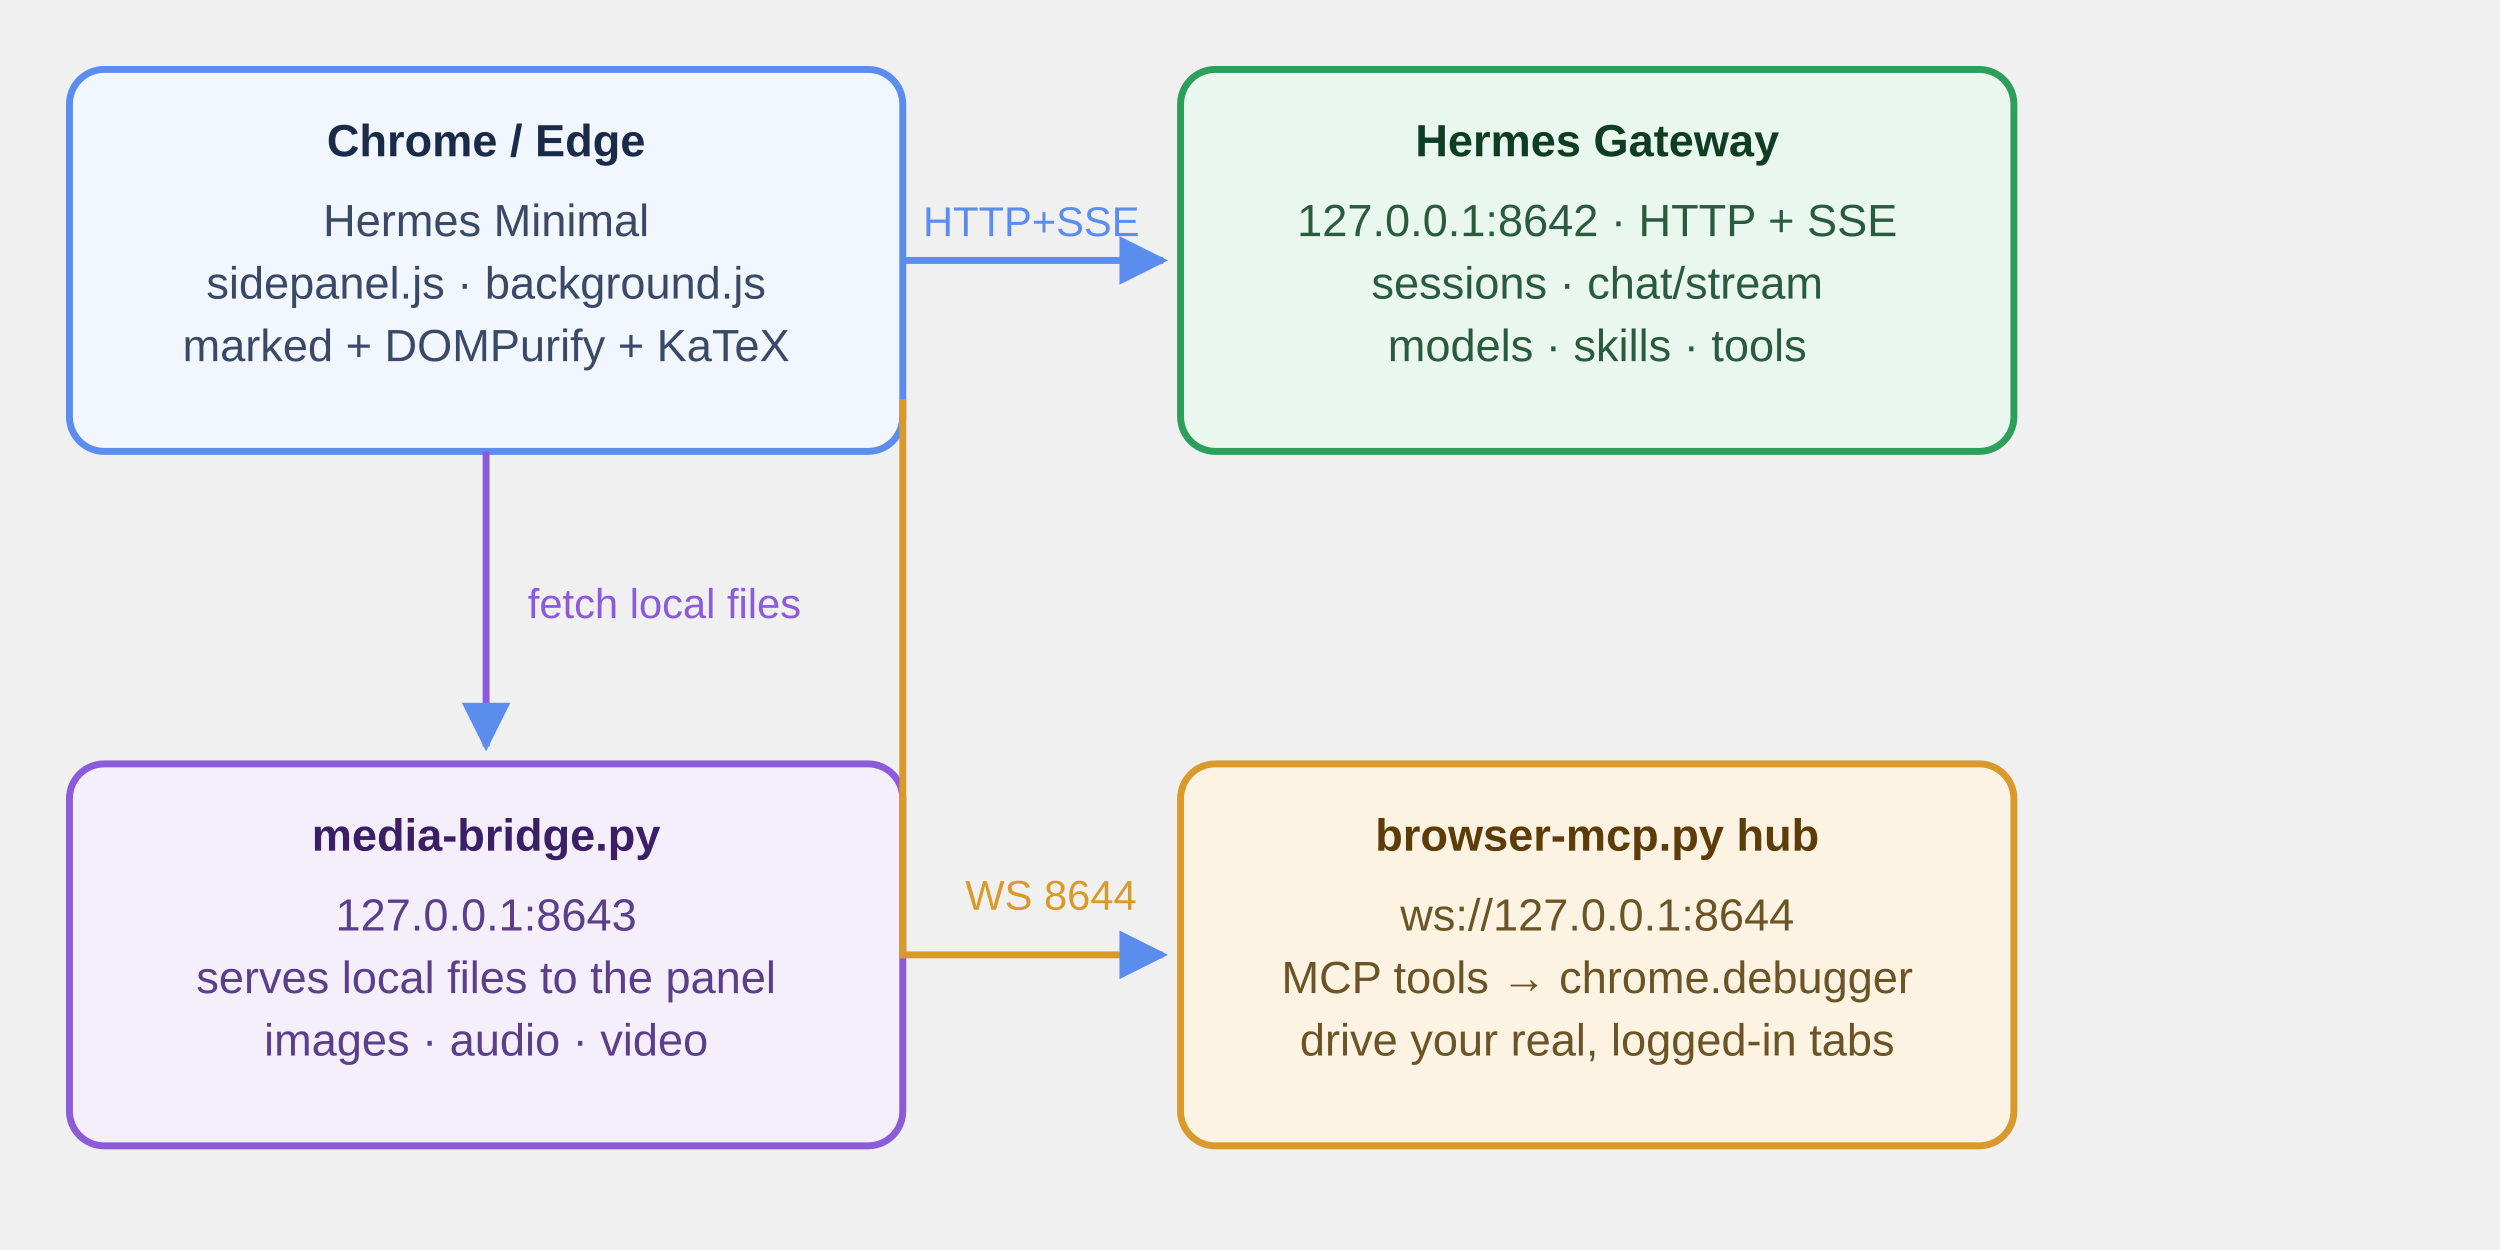
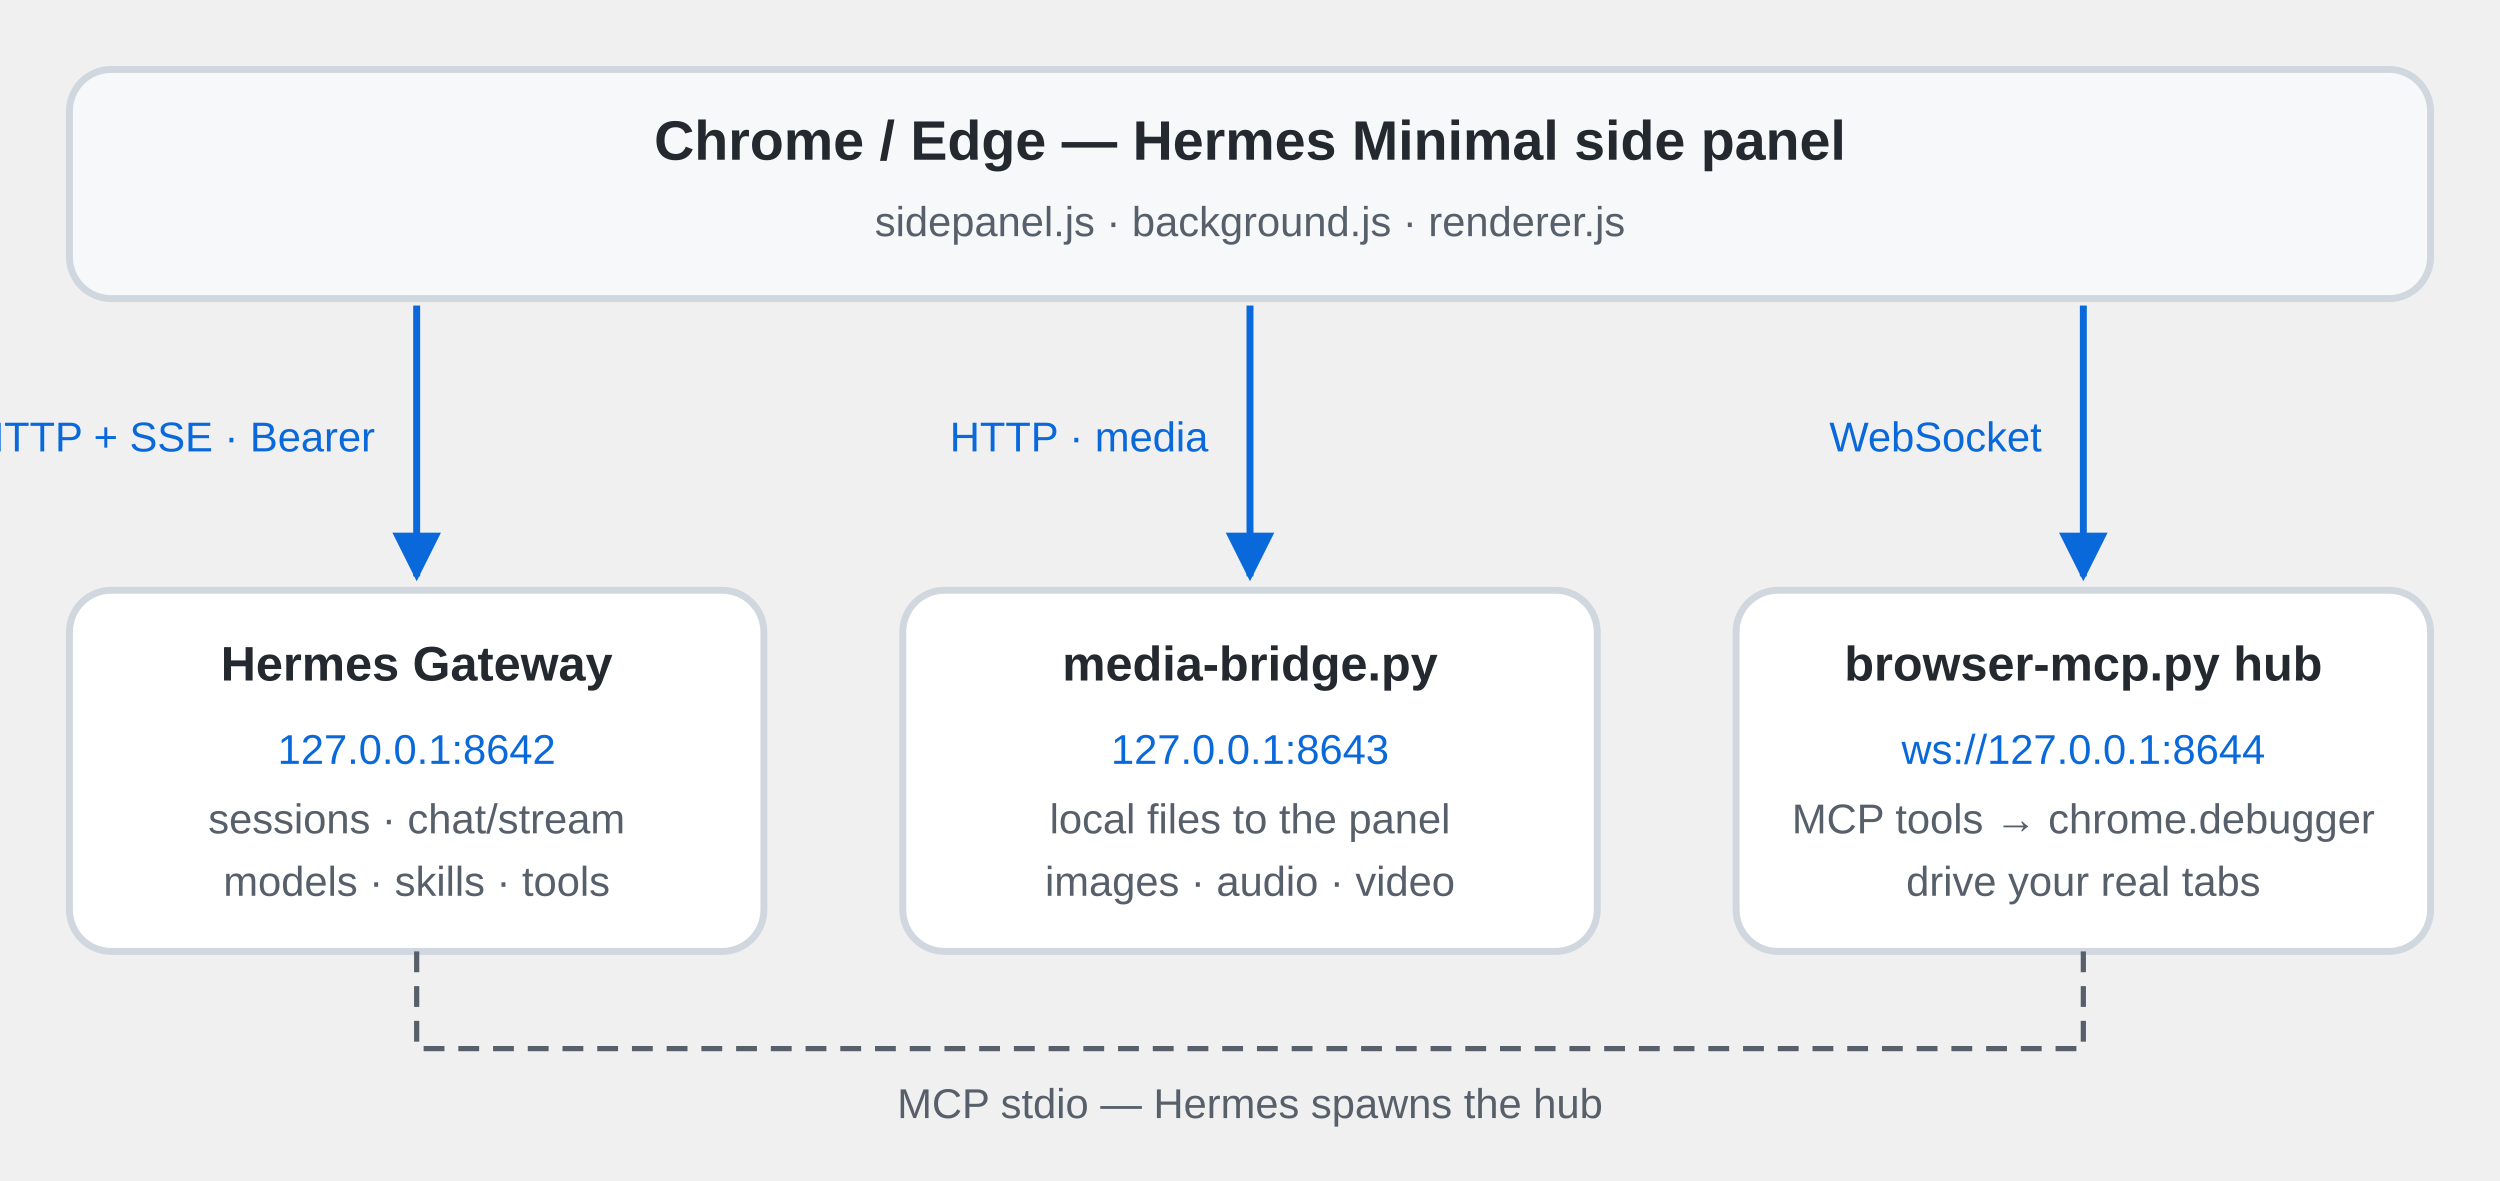
- <svg xmlns="http://www.w3.org/2000/svg" width="720" height="360" viewBox="0 0 720 360" font-family="Segoe UI, Arial, sans-serif" font-size="13">
+ <svg xmlns="http://www.w3.org/2000/svg" width="720" height="340" viewBox="0 0 720 340" font-family="Segoe UI, -apple-system, Arial, sans-serif">
  <defs>
    <marker id="arrow" viewBox="0 0 10 10" refX="9" refY="5" markerWidth="7" markerHeight="7" orient="auto-start-reverse">
-       <path d="M0 0 L10 5 L0 10 z" fill="#5b8def" />
+       <path d="M0 0 L10 5 L0 10 z" fill="#0969da" />
    </marker>
  </defs>
-   <rect x="20" y="20" width="240" height="110" rx="10" fill="#f2f6ff" stroke="#5b8def" stroke-width="2" />
-   <text x="140" y="45" text-anchor="middle" font-weight="bold" fill="#1a2b4a">Chrome / Edge</text>
-   <text x="140" y="68" text-anchor="middle" fill="#3a4a66">Hermes Minimal</text>
-   <text x="140" y="86" text-anchor="middle" fill="#3a4a66">sidepanel.js · background.js</text>
-   <text x="140" y="104" text-anchor="middle" fill="#3a4a66">marked + DOMPurify + KaTeX</text>
-   <rect x="340" y="20" width="240" height="110" rx="10" fill="#e9f7ef" stroke="#2e9e5b" stroke-width="2" />
-   <text x="460" y="45" text-anchor="middle" font-weight="bold" fill="#0f3d24">Hermes Gateway</text>
-   <text x="460" y="68" text-anchor="middle" fill="#2a5a3f">127.0.0.1:8642 · HTTP + SSE</text>
-   <text x="460" y="86" text-anchor="middle" fill="#2a5a3f">sessions · chat/stream</text>
-   <text x="460" y="104" text-anchor="middle" fill="#2a5a3f">models · skills · tools</text>
-   <rect x="20" y="220" width="240" height="110" rx="10" fill="#f4effb" stroke="#8b5bd9" stroke-width="2" />
-   <text x="140" y="245" text-anchor="middle" font-weight="bold" fill="#3a1f66">media-bridge.py</text>
-   <text x="140" y="268" text-anchor="middle" fill="#5b3f8a">127.0.0.1:8643</text>
-   <text x="140" y="286" text-anchor="middle" fill="#5b3f8a">serves local files to the panel</text>
-   <text x="140" y="304" text-anchor="middle" fill="#5b3f8a">images · audio · video</text>
-   <rect x="340" y="220" width="240" height="110" rx="10" fill="#fdf3e3" stroke="#d99a2b" stroke-width="2" />
-   <text x="460" y="245" text-anchor="middle" font-weight="bold" fill="#5c3d0a">browser-mcp.py hub</text>
-   <text x="460" y="268" text-anchor="middle" fill="#6b5426">ws://127.0.0.1:8644</text>
-   <text x="460" y="286" text-anchor="middle" fill="#6b5426">MCP tools → chrome.debugger</text>
-   <text x="460" y="304" text-anchor="middle" fill="#6b5426">drive your real, logged-in tabs</text>
-   <line x1="260" y1="75" x2="335" y2="75" stroke="#5b8def" stroke-width="2" marker-end="url(#arrow)" />
-   <text x="297" y="68" text-anchor="middle" fill="#5b8def" font-size="12">HTTP+SSE</text>
-   <line x1="140" y1="130" x2="140" y2="215" stroke="#8b5bd9" stroke-width="2" marker-end="url(#arrow)" />
-   <text x="152" y="178" fill="#8b5bd9" font-size="12">fetch local files</text>
-   <path d="M260 115 L260 275 L335 275" fill="none" stroke="#d99a2b" stroke-width="2" marker-end="url(#arrow)" />
-   <text x="278" y="262" fill="#d99a2b" font-size="12">WS 8644</text>
+   <rect x="20" y="20" width="680" height="66" rx="12" fill="#f6f8fa" stroke="#d0d7de" stroke-width="2" />
+   <text x="360" y="46" text-anchor="middle" font-size="16" font-weight="bold" fill="#24292f">Chrome / Edge — Hermes Minimal side panel</text>
+   <text x="360" y="68" text-anchor="middle" font-size="12" fill="#57606a">sidepanel.js · background.js · renderer.js</text>
+   <rect x="20" y="170" width="200" height="104" rx="12" fill="#ffffff" stroke="#d0d7de" stroke-width="2" />
+   <text x="120" y="196" text-anchor="middle" font-size="14" font-weight="bold" fill="#24292f">Hermes Gateway</text>
+   <text x="120" y="220" text-anchor="middle" font-size="12" fill="#0969da">127.0.0.1:8642</text>
+   <text x="120" y="240" text-anchor="middle" font-size="12" fill="#57606a">sessions · chat/stream</text>
+   <text x="120" y="258" text-anchor="middle" font-size="12" fill="#57606a">models · skills · tools</text>
+   <rect x="260" y="170" width="200" height="104" rx="12" fill="#ffffff" stroke="#d0d7de" stroke-width="2" />
+   <text x="360" y="196" text-anchor="middle" font-size="14" font-weight="bold" fill="#24292f">media-bridge.py</text>
+   <text x="360" y="220" text-anchor="middle" font-size="12" fill="#0969da">127.0.0.1:8643</text>
+   <text x="360" y="240" text-anchor="middle" font-size="12" fill="#57606a">local files to the panel</text>
+   <text x="360" y="258" text-anchor="middle" font-size="12" fill="#57606a">images · audio · video</text>
+   <rect x="500" y="170" width="200" height="104" rx="12" fill="#ffffff" stroke="#d0d7de" stroke-width="2" />
+   <text x="600" y="196" text-anchor="middle" font-size="14" font-weight="bold" fill="#24292f">browser-mcp.py hub</text>
+   <text x="600" y="220" text-anchor="middle" font-size="12" fill="#0969da">ws://127.0.0.1:8644</text>
+   <text x="600" y="240" text-anchor="middle" font-size="12" fill="#57606a">MCP tools → chrome.debugger</text>
+   <text x="600" y="258" text-anchor="middle" font-size="12" fill="#57606a">drive your real tabs</text>
+   <line x1="120" y1="88" x2="120" y2="166" stroke="#0969da" stroke-width="2" marker-end="url(#arrow)" />
+   <text x="108" y="130" text-anchor="end" font-size="12" fill="#0969da">HTTP + SSE · Bearer</text>
+   <line x1="360" y1="88" x2="360" y2="166" stroke="#0969da" stroke-width="2" marker-end="url(#arrow)" />
+   <text x="348" y="130" text-anchor="end" font-size="12" fill="#0969da">HTTP · media</text>
+   <line x1="600" y1="88" x2="600" y2="166" stroke="#0969da" stroke-width="2" marker-end="url(#arrow)" />
+   <text x="588" y="130" text-anchor="end" font-size="12" fill="#0969da">WebSocket</text>
+   <path d="M120 274 V302 H600 V274" fill="none" stroke="#57606a" stroke-width="1.5" stroke-dasharray="6 4" />
+   <text x="360" y="322" text-anchor="middle" font-size="12" fill="#57606a">MCP stdio — Hermes spawns the hub</text>
</svg>
